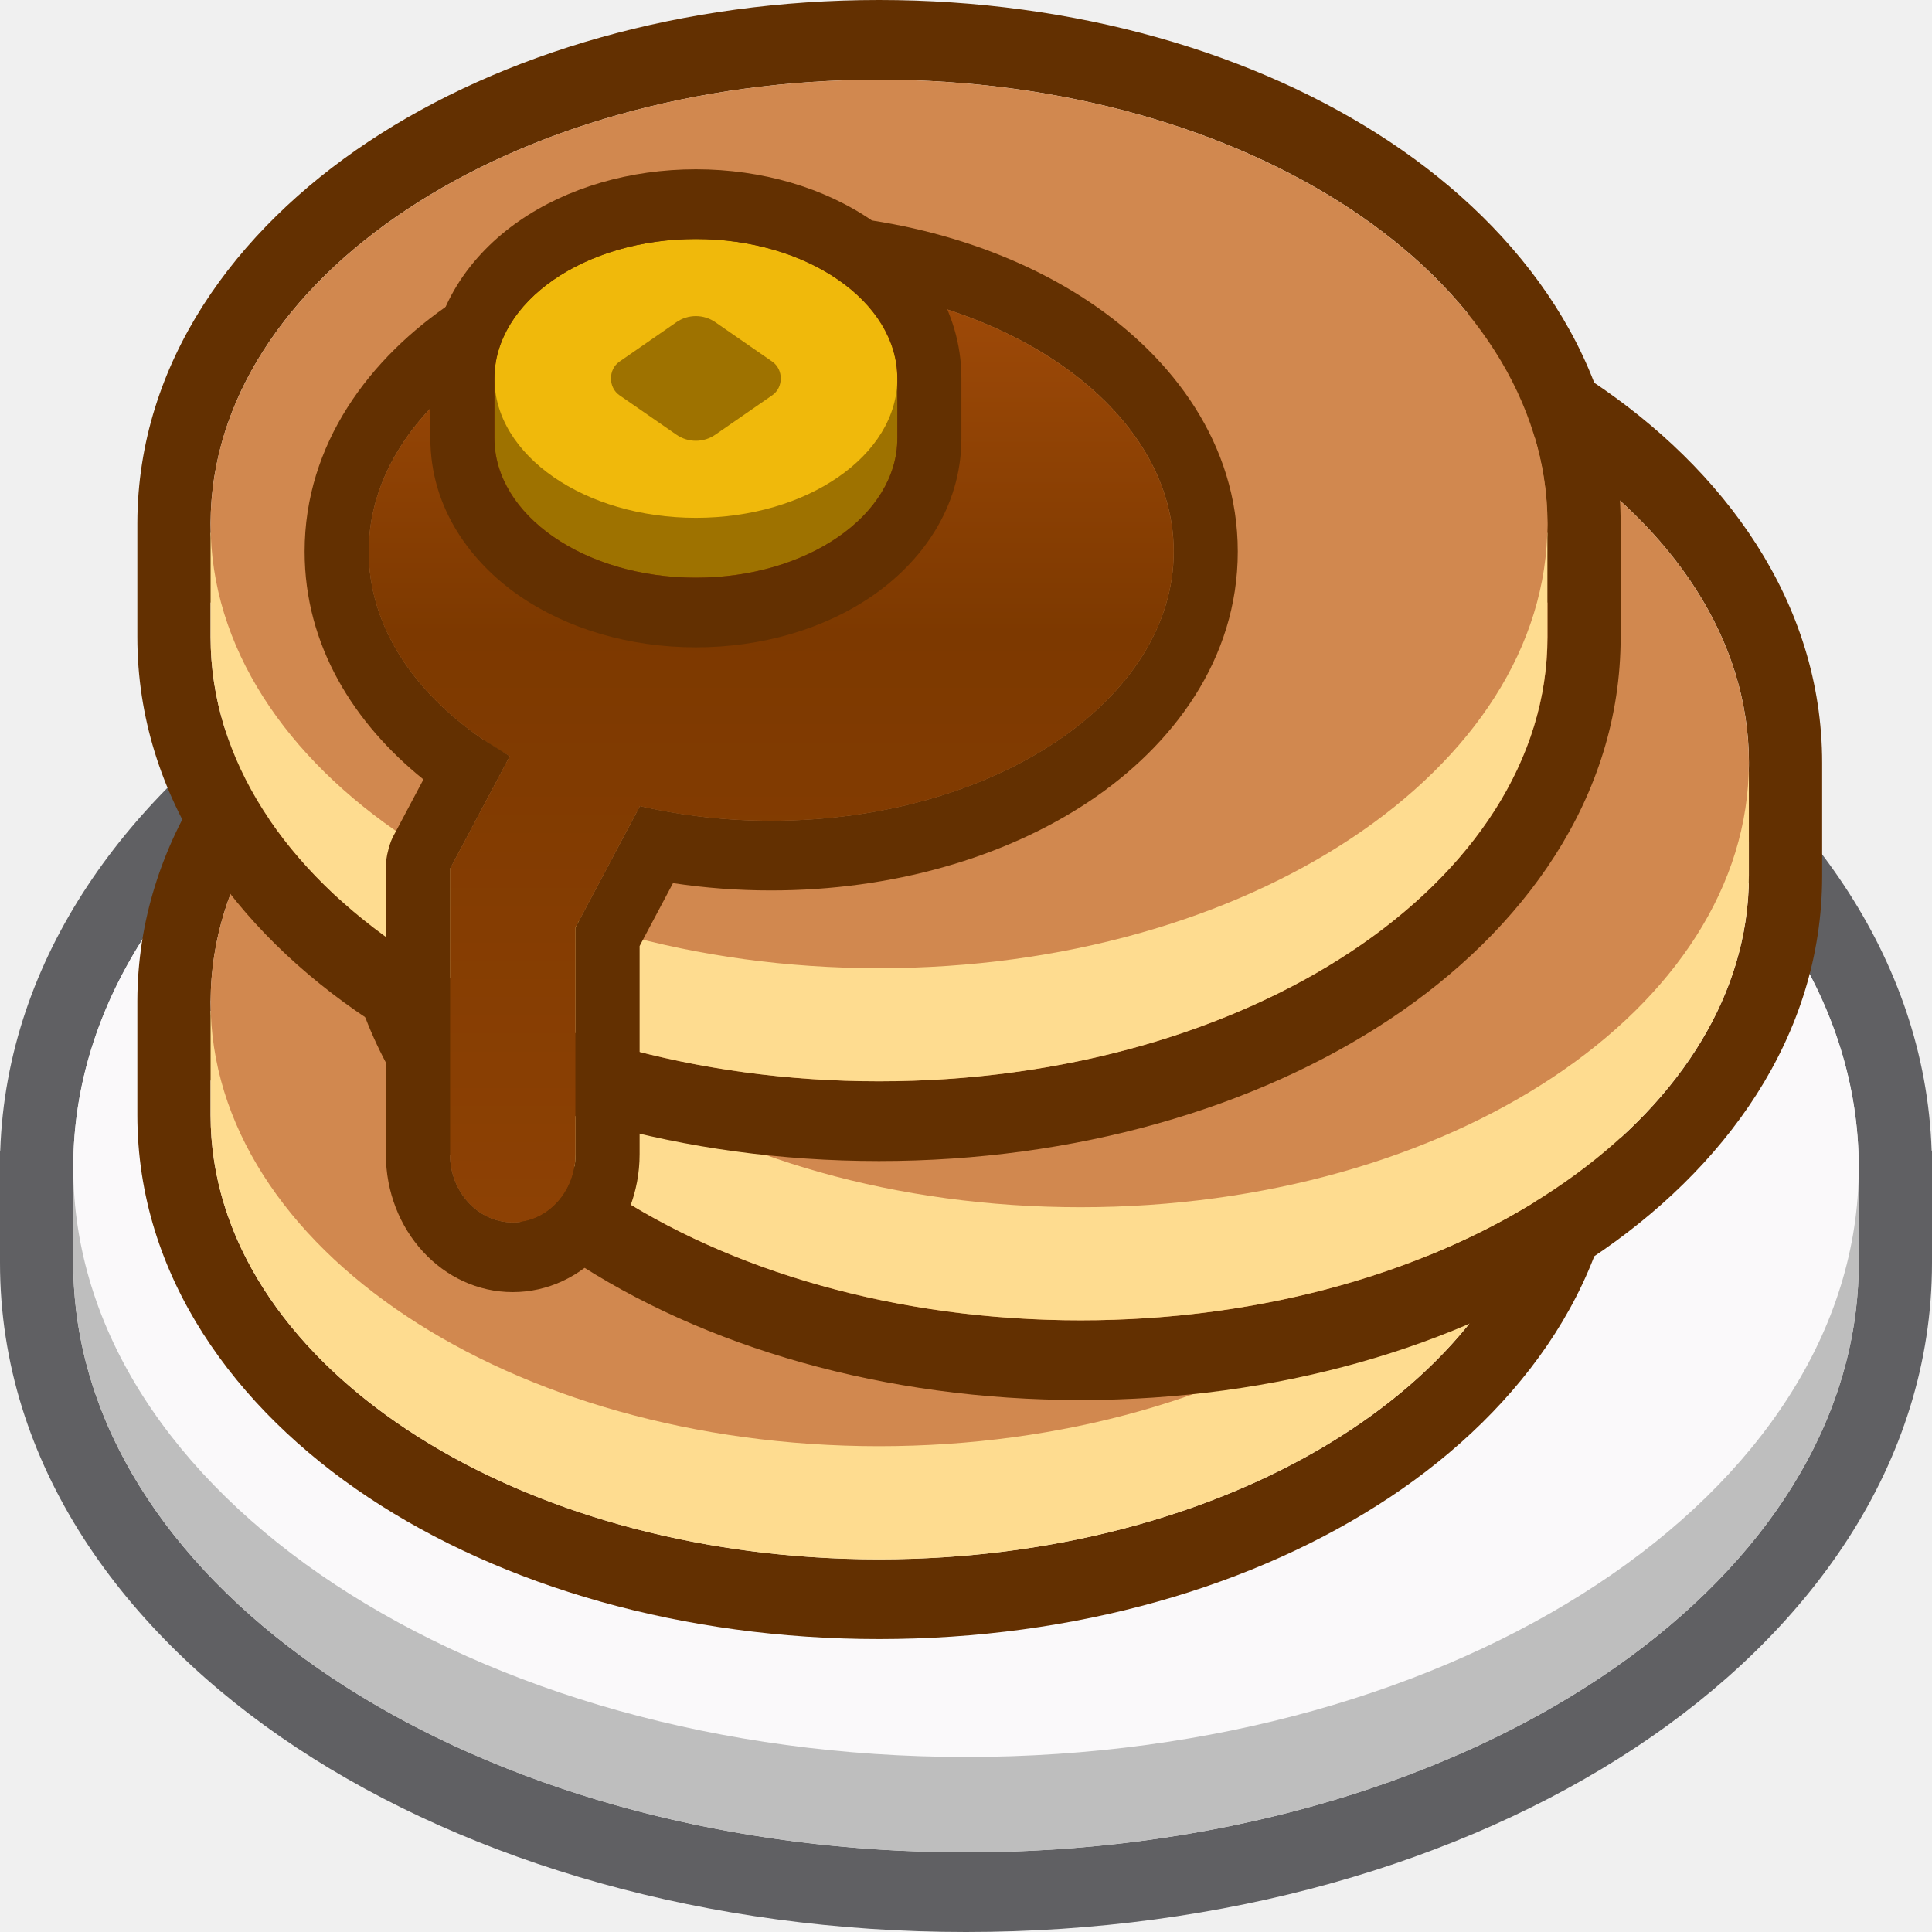
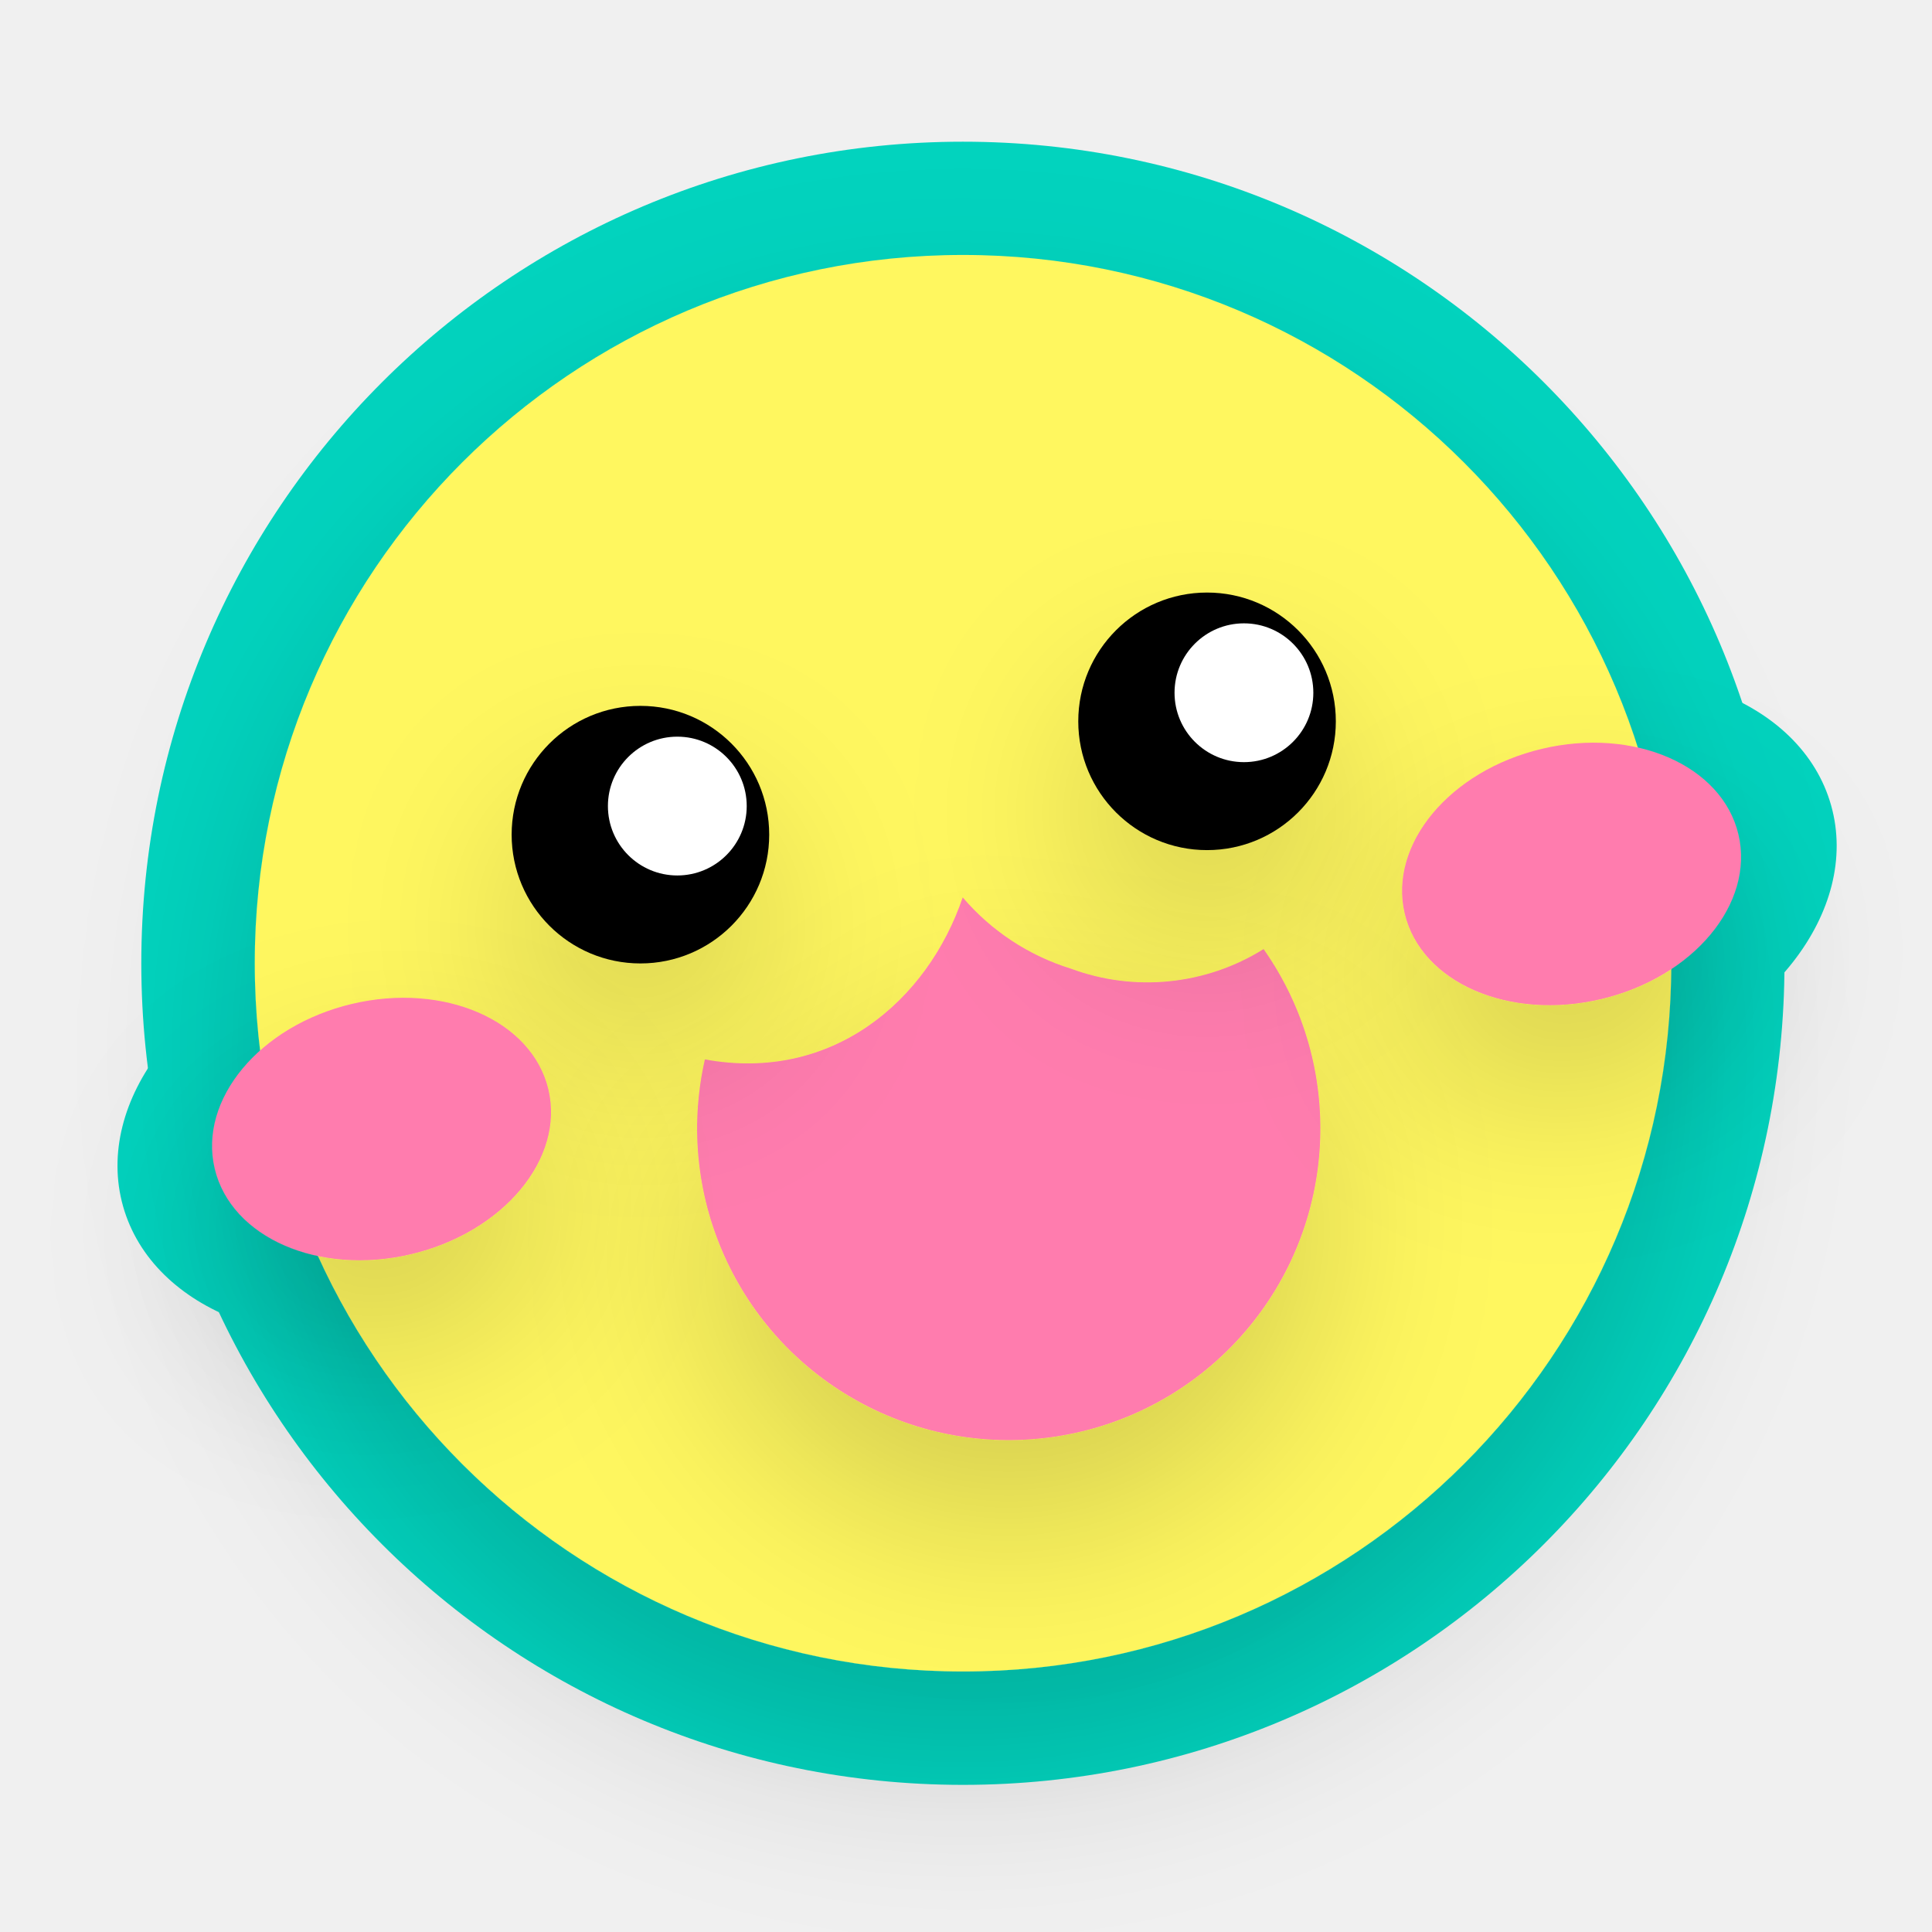
- <svg xmlns="http://www.w3.org/2000/svg" width="64" height="64" fill="none">
-   <style>.B{fill-rule:evenodd}.C{fill:#633001}.D{fill:#fedc90}.E{fill:#d1884f}</style>
-   <path d="M2.438 38.115l-.012.556c0 .704.056 1.398.166 2.083h-.166v1.077a13.12 13.12 0 0 0 .093 1.562C3.725 53.45 16.463 61.36 32 61.36s28.275-7.912 29.48-17.967a13.11 13.11 0 0 0 .093-1.562v-1.077h-.166a13.13 13.13 0 0 0 .166-2.083 13.2 13.2 0 0 0-.012-.556C61.116 27.587 48.05 19.143 32 19.143S2.884 27.587 2.438 38.115zm-2.43 0c.22-6.424 4.233-11.82 9.82-15.51 5.79-3.824 13.635-6.103 22.17-6.103s16.38 2.28 22.17 6.103c5.586 3.69 9.6 9.085 9.82 15.51H64v3.716c0 6.67-4.082 12.27-9.83 16.065C48.38 61.72 40.536 64 32 64s-16.38-2.28-22.17-6.103C4.082 54.102 0 48.5 0 41.832v-3.716h.01z" fill="#606063" class="B" />
-   <path d="M61.574 41.832c0 10.786-13.24 19.53-29.574 19.53S2.427 52.618 2.427 41.832V38.74h59.147v3.092z" fill="#bebebe" />
-   <path d="M61.574 38.672c0 10.786-13.24 19.53-29.574 19.53S2.427 49.458 2.427 38.672 15.667 19.143 32 19.143s29.574 8.743 29.574 19.53z" fill="#faf9fa" />
-   <path d="M6.977 33.155v.037a10.01 10.01 0 0 0 .345 2.602h-.345v1.144c0 .505.038 1.004.113 1.495 1.127 7.426 10.56 13.22 22.03 13.22s20.902-5.796 22.03-13.22a9.95 9.95 0 0 0 .113-1.495v-1.144h-.345a10.02 10.02 0 0 0 .345-2.53v-.073-.037c-.03-8.11-9.932-14.68-22.142-14.68s-22.112 6.57-22.142 14.68zm-2.427 0h0v3.783c0 5.33 3.24 9.73 7.646 12.66 4.447 2.956 10.436 4.698 16.922 4.698s12.475-1.742 16.922-4.698c4.405-2.928 7.646-7.327 7.646-12.66v-3.746c0-5.33-3.24-9.73-7.646-12.658-4.447-2.956-10.436-4.698-16.922-4.698s-12.475 1.742-16.922 4.698c-4.395 2.92-7.632 7.307-7.646 12.622z" class="B C" />
-   <path d="M51.26 36.938c0 8.128-9.913 14.717-22.142 14.717S6.976 45.066 6.976 36.938v-3.453H51.26v3.453z" class="D" />
-   <path d="M51.26 33.19c0 8.128-9.913 14.717-22.142 14.717S6.976 41.32 6.976 33.19 16.9 18.474 29.118 18.474 51.26 25.063 51.26 33.19z" class="E" />
-   <path d="M13.65 25.237v.037a10.01 10.01 0 0 0 .345 2.602h-.345v1.144c0 .505.038 1.004.113 1.495 1.127 7.426 10.56 13.222 22.03 13.222s20.902-5.796 22.03-13.222a9.96 9.96 0 0 0 .113-1.495v-1.144h-.345c.22-.822.34-1.667.345-2.53v-.073-.037c-.03-8.11-9.932-14.68-22.142-14.68s-22.112 6.57-22.142 14.68zm-2.426 0h0v3.783c0 5.33 3.24 9.73 7.647 12.66 4.447 2.956 10.436 4.698 16.922 4.698s12.475-1.742 16.922-4.698c4.405-2.928 7.646-7.327 7.646-12.66v-3.746c0-5.33-3.24-9.73-7.646-12.66-4.447-2.956-10.436-4.698-16.922-4.698S23.316 9.66 18.87 12.615c-4.395 2.92-7.632 7.307-7.646 12.622z" class="B C" />
-   <path d="M57.933 29.02c0 8.128-9.913 14.717-22.142 14.717S13.65 37.148 13.65 29.02v-3.453h44.284v3.453z" class="D" />
-   <path d="M57.933 25.274c0 8.128-9.913 14.717-22.142 14.717S13.65 33.402 13.65 25.274s9.913-14.717 22.142-14.717 22.142 6.59 22.142 14.717z" class="E" />
-   <path d="M6.977 17.32v.037a10.01 10.01 0 0 0 .345 2.602h-.345v1.144c0 .505.038 1.004.113 1.495 1.127 7.426 10.56 13.22 22.03 13.22s20.902-5.796 22.03-13.22a9.95 9.95 0 0 0 .113-1.495V19.96h-.345a10.02 10.02 0 0 0 .345-2.53v-.073-.037C51.23 9.208 41.33 2.64 29.12 2.64S7.006 9.208 6.977 17.32zm-2.427 0h0v3.783c0 5.33 3.24 9.73 7.646 12.66 4.447 2.956 10.436 4.698 16.922 4.698s12.475-1.742 16.922-4.698c4.405-2.928 7.646-7.327 7.646-12.66v-3.746c0-5.33-3.24-9.73-7.646-12.66C41.594 1.742 35.605 0 29.12 0S16.643 1.742 12.197 4.698C7.802 7.62 4.565 12.005 4.55 17.32z" class="B C" />
-   <path d="M51.26 21.103c0 8.128-9.913 14.717-22.142 14.717S6.976 29.23 6.976 21.103V17.65H51.26v3.453z" class="D" />
-   <path d="M51.26 17.356c0 8.128-9.913 14.717-22.142 14.717S6.976 25.484 6.976 17.356 16.9 2.64 29.118 2.64 51.26 9.228 51.26 17.356z" class="E" />
-   <g class="B">
-     <path d="M12.214 18.272c0 2.714 1.813 5.144 4.673 6.78l-1.982 3.733v9.448c0 1.25.93 2.262 2.08 2.262s2.08-1.013 2.08-2.262V30.72l2.132-4.016c1.363.314 2.827.485 4.35.485 7.364 0 13.333-3.992 13.333-8.916S32.9 9.356 25.547 9.356s-13.333 3.992-13.333 8.916z" fill="url(#A)" />
-     <path d="M16.887 25.05l-.91-.572c-2.33-1.605-3.762-3.794-3.762-6.207 0-4.924 5.97-8.916 13.333-8.916s13.333 3.992 13.333 8.916-5.97 8.916-13.333 8.916a19.39 19.39 0 0 1-4.35-.485l-2.132 4.016v7.514c0 1.25-.93 2.262-2.08 2.262s-2.08-1.013-2.08-2.262v-9.448l1.982-3.733zm-4.105 3.773v9.408c0 2.525 1.882 4.572 4.203 4.572s4.203-2.047 4.203-4.57v-6.895l1.106-2.083a21.73 21.73 0 0 0 3.253.242c4 0 7.74-1.082 10.54-2.953 2.764-1.848 4.916-4.708 4.916-8.272S38.85 11.85 36.087 10c-2.798-1.87-6.53-2.953-10.54-2.953S17.805 8.13 15.007 10c-2.764 1.848-4.916 4.708-4.916 8.27 0 3.128 1.647 5.704 3.936 7.55l-.945 1.78c-.1.164-.162.34-.213.53-.062.228-.1.462-.086.694z" class="C" />
+ <svg xmlns="http://www.w3.org/2000/svg" width="64" height="64" viewBox="0 0 64 64">
+   <defs>
+     <clipPath id="clip-path">
+       <rect id="Rectángulo_145" data-name="Rectángulo 145" width="64" height="64" transform="translate(7646 -969)" fill="#fff" stroke="#707070" stroke-width="1" />
+     </clipPath>
+     <filter id="Elipse_4" x="-0.565" y="2.448" width="64.925" height="64.925" filterUnits="userSpaceOnUse">
+       <feOffset dy="3" input="SourceAlpha" />
+       <feGaussianBlur stdDeviation="3" result="blur" />
+       <feFlood flood-opacity="0.161" />
+       <feComposite operator="in" in2="blur" />
+       <feComposite in="SourceGraphic" />
+     </filter>
+     <filter id="Trazado_15" x="14.097" y="23.736" width="38.649" height="35.968" filterUnits="userSpaceOnUse">
+       <feOffset dy="3" input="SourceAlpha" />
+       <feGaussianBlur stdDeviation="3" result="blur-2" />
+       <feFlood flood-opacity="0.161" />
+       <feComposite operator="in" in2="blur-2" />
+       <feComposite in="SourceGraphic" />
+     </filter>
+     <filter id="Elipse_5" x="7.949" y="17.383" width="26.532" height="26.532" filterUnits="userSpaceOnUse">
+       <feOffset dy="3" input="SourceAlpha" />
+       <feGaussianBlur stdDeviation="3" result="blur-3" />
+       <feFlood flood-opacity="0.161" />
+       <feComposite operator="in" in2="blur-3" />
+       <feComposite in="SourceGraphic" />
+     </filter>
+     <filter id="Elipse_7" x="26.719" y="13.629" width="26.532" height="26.532" filterUnits="userSpaceOnUse">
+       <feOffset dy="3" input="SourceAlpha" />
+       <feGaussianBlur stdDeviation="3" result="blur-4" />
+       <feFlood flood-opacity="0.161" />
+       <feComposite operator="in" in2="blur-4" />
+       <feComposite in="SourceGraphic" />
+     </filter>
+     <filter id="Elipse_9" x="-2.866" y="25.913" width="31.074" height="28.968" filterUnits="userSpaceOnUse">
+       <feOffset dy="3" input="SourceAlpha" />
+       <feGaussianBlur stdDeviation="3" result="blur-5" />
+       <feFlood flood-opacity="0.161" />
+       <feComposite operator="in" in2="blur-5" />
+       <feComposite in="SourceGraphic" />
+     </filter>
+     <filter id="Elipse_10" x="36.551" y="17.466" width="31.074" height="28.968" filterUnits="userSpaceOnUse">
+       <feOffset dy="3" input="SourceAlpha" />
+       <feGaussianBlur stdDeviation="3" result="blur-6" />
+       <feFlood flood-opacity="0.161" />
+       <feComposite operator="in" in2="blur-6" />
+       <feComposite in="SourceGraphic" />
+     </filter>
+   </defs>
+   <g id="Enmascarar_grupo_74" data-name="Enmascarar grupo 74" transform="translate(-7646 969)" clip-path="url(#clip-path)">
+     <g id="Grupo_1916" data-name="Grupo 1916" transform="translate(7453.77 -1092.804)">
+       <ellipse id="Elipse_1" data-name="Elipse 1" cx="8.916" cy="6.569" rx="8.916" ry="6.569" transform="translate(233.943 148.992) rotate(-15.725)" fill="#02d3be" />
+       <ellipse id="Elipse_2" data-name="Elipse 2" cx="8.916" cy="6.569" rx="8.916" ry="6.569" transform="translate(194.526 157.439) rotate(-15.725)" fill="#02d3be" />
+       <circle id="Elipse_3" data-name="Elipse 3" cx="27.216" cy="27.216" r="27.216" transform="translate(196.911 128.498)" fill="#02d3be" />
+       <g transform="matrix(1, 0, 0, 1, 192.23, 123.8)" filter="url(#Elipse_4)">
+         <circle id="Elipse_4-2" data-name="Elipse 4" cx="23.462" cy="23.462" r="23.462" transform="translate(8.44 8.45)" fill="#fff75f" />
+       </g>
+       <g transform="matrix(1, 0, 0, 1, 192.23, 123.8)" filter="url(#Trazado_15)">
+         <path id="Trazado_15-2" data-name="Trazado 15" d="M245.538,169.034a7.278,7.278,0,0,1-6.382.648,7.706,7.706,0,0,1-3.585-2.361c-1.16,3.417-4.322,6.141-8.541,5.367a10.323,10.323,0,1,0,18.508-3.654Z" transform="translate(-203.68 -137.59)" fill="#ff7cae" />
+       </g>
+       <g id="Grupo_2" data-name="Grupo 2" transform="translate(209.179 147.187)">
+         <g transform="matrix(1, 0, 0, 1, -16.95, -23.38)" filter="url(#Elipse_5)">
+           <circle id="Elipse_5-2" data-name="Elipse 5" cx="4.266" cy="4.266" r="4.266" transform="translate(16.95 23.38)" />
+         </g>
+         <circle id="Elipse_6" data-name="Elipse 6" cx="2.299" cy="2.299" r="2.299" transform="translate(3.189 1.02)" fill="#fff" />
+       </g>
+       <g id="Grupo_3" data-name="Grupo 3" transform="translate(227.949 143.433)">
+         <g transform="matrix(1, 0, 0, 1, -35.72, -19.63)" filter="url(#Elipse_7)">
+           <circle id="Elipse_7-2" data-name="Elipse 7" cx="4.266" cy="4.266" r="4.266" transform="translate(35.72 19.63)" />
+         </g>
+         <circle id="Elipse_8" data-name="Elipse 8" cx="2.299" cy="2.299" r="2.299" transform="translate(3.189 1.02)" fill="#fff" />
+       </g>
+       <g transform="matrix(1, 0, 0, 1, 192.23, 123.8)" filter="url(#Elipse_9)">
+         <ellipse id="Elipse_9-2" data-name="Elipse 9" cx="5.698" cy="4.273" rx="5.698" ry="4.273" transform="matrix(0.97, -0.23, 0.23, 0.97, 6.13, 34.57)" fill="#ff7cae" />
+       </g>
+       <g transform="matrix(1, 0, 0, 1, 192.23, 123.8)" filter="url(#Elipse_10)">
+         <ellipse id="Elipse_10-2" data-name="Elipse 10" cx="5.698" cy="4.273" rx="5.698" ry="4.273" transform="matrix(0.97, -0.23, 0.23, 0.97, 45.55, 26.12)" fill="#ff7cae" />
+       </g>
+     </g>
  </g>
-   <g fill="#9e7200">
-     <path d="M16.38 14.516c0 2.55 2.988 4.62 6.673 4.62s6.673-2.068 6.673-4.62-2.988-4.62-6.673-4.62-6.673 2.068-6.673 4.62z" />
-     <path d="M16.38 12.536h13.346v1.98H16.38v-1.98z" />
-   </g>
-   <path d="M16.38 12.536c0 2.55 2.988 4.618 6.673 4.618s6.673-2.068 6.673-4.618-2.988-4.62-6.673-4.62-6.673 2.068-6.673 4.62z" fill="#f0b90b" />
-   <path d="M20.52 11.98l1.88-1.302a1.13 1.13 0 0 1 1.303 0l1.88 1.302c.375.26.375.854 0 1.113l-1.88 1.302a1.13 1.13 0 0 1-1.303 0l-1.88-1.302c-.375-.26-.375-.854 0-1.113z" fill="#9e7200" />
-   <path d="M17.194 7.322c1.597-1.106 3.674-1.714 5.858-1.714s4.26.608 5.858 1.714c1.572 1.088 2.938 2.875 2.938 5.214v1.98c0 2.34-1.366 4.126-2.938 5.214-1.597 1.105-3.674 1.714-5.858 1.714s-4.26-.608-5.858-1.714c-1.572-1.088-2.938-2.875-2.938-5.214v-1.98c0-2.34 1.366-4.126 2.938-5.214zm5.858.596c-3.685 0-6.673 2.068-6.673 4.62v1.98c0 2.55 2.988 4.62 6.673 4.62s6.673-2.068 6.673-4.62v-1.98c0-2.55-2.988-4.62-6.673-4.62z" class="B C" />
-   <defs>
-     <linearGradient id="A" x1="25.691" y1="9.655" x2="25.691" y2="40.261" gradientUnits="userSpaceOnUse">
-       <stop stop-color="#9f4a08" />
-       <stop offset=".37" stop-color="#7d3900" />
-       <stop offset="1" stop-color="#8d4104" />
-     </linearGradient>
-   </defs>
</svg>
